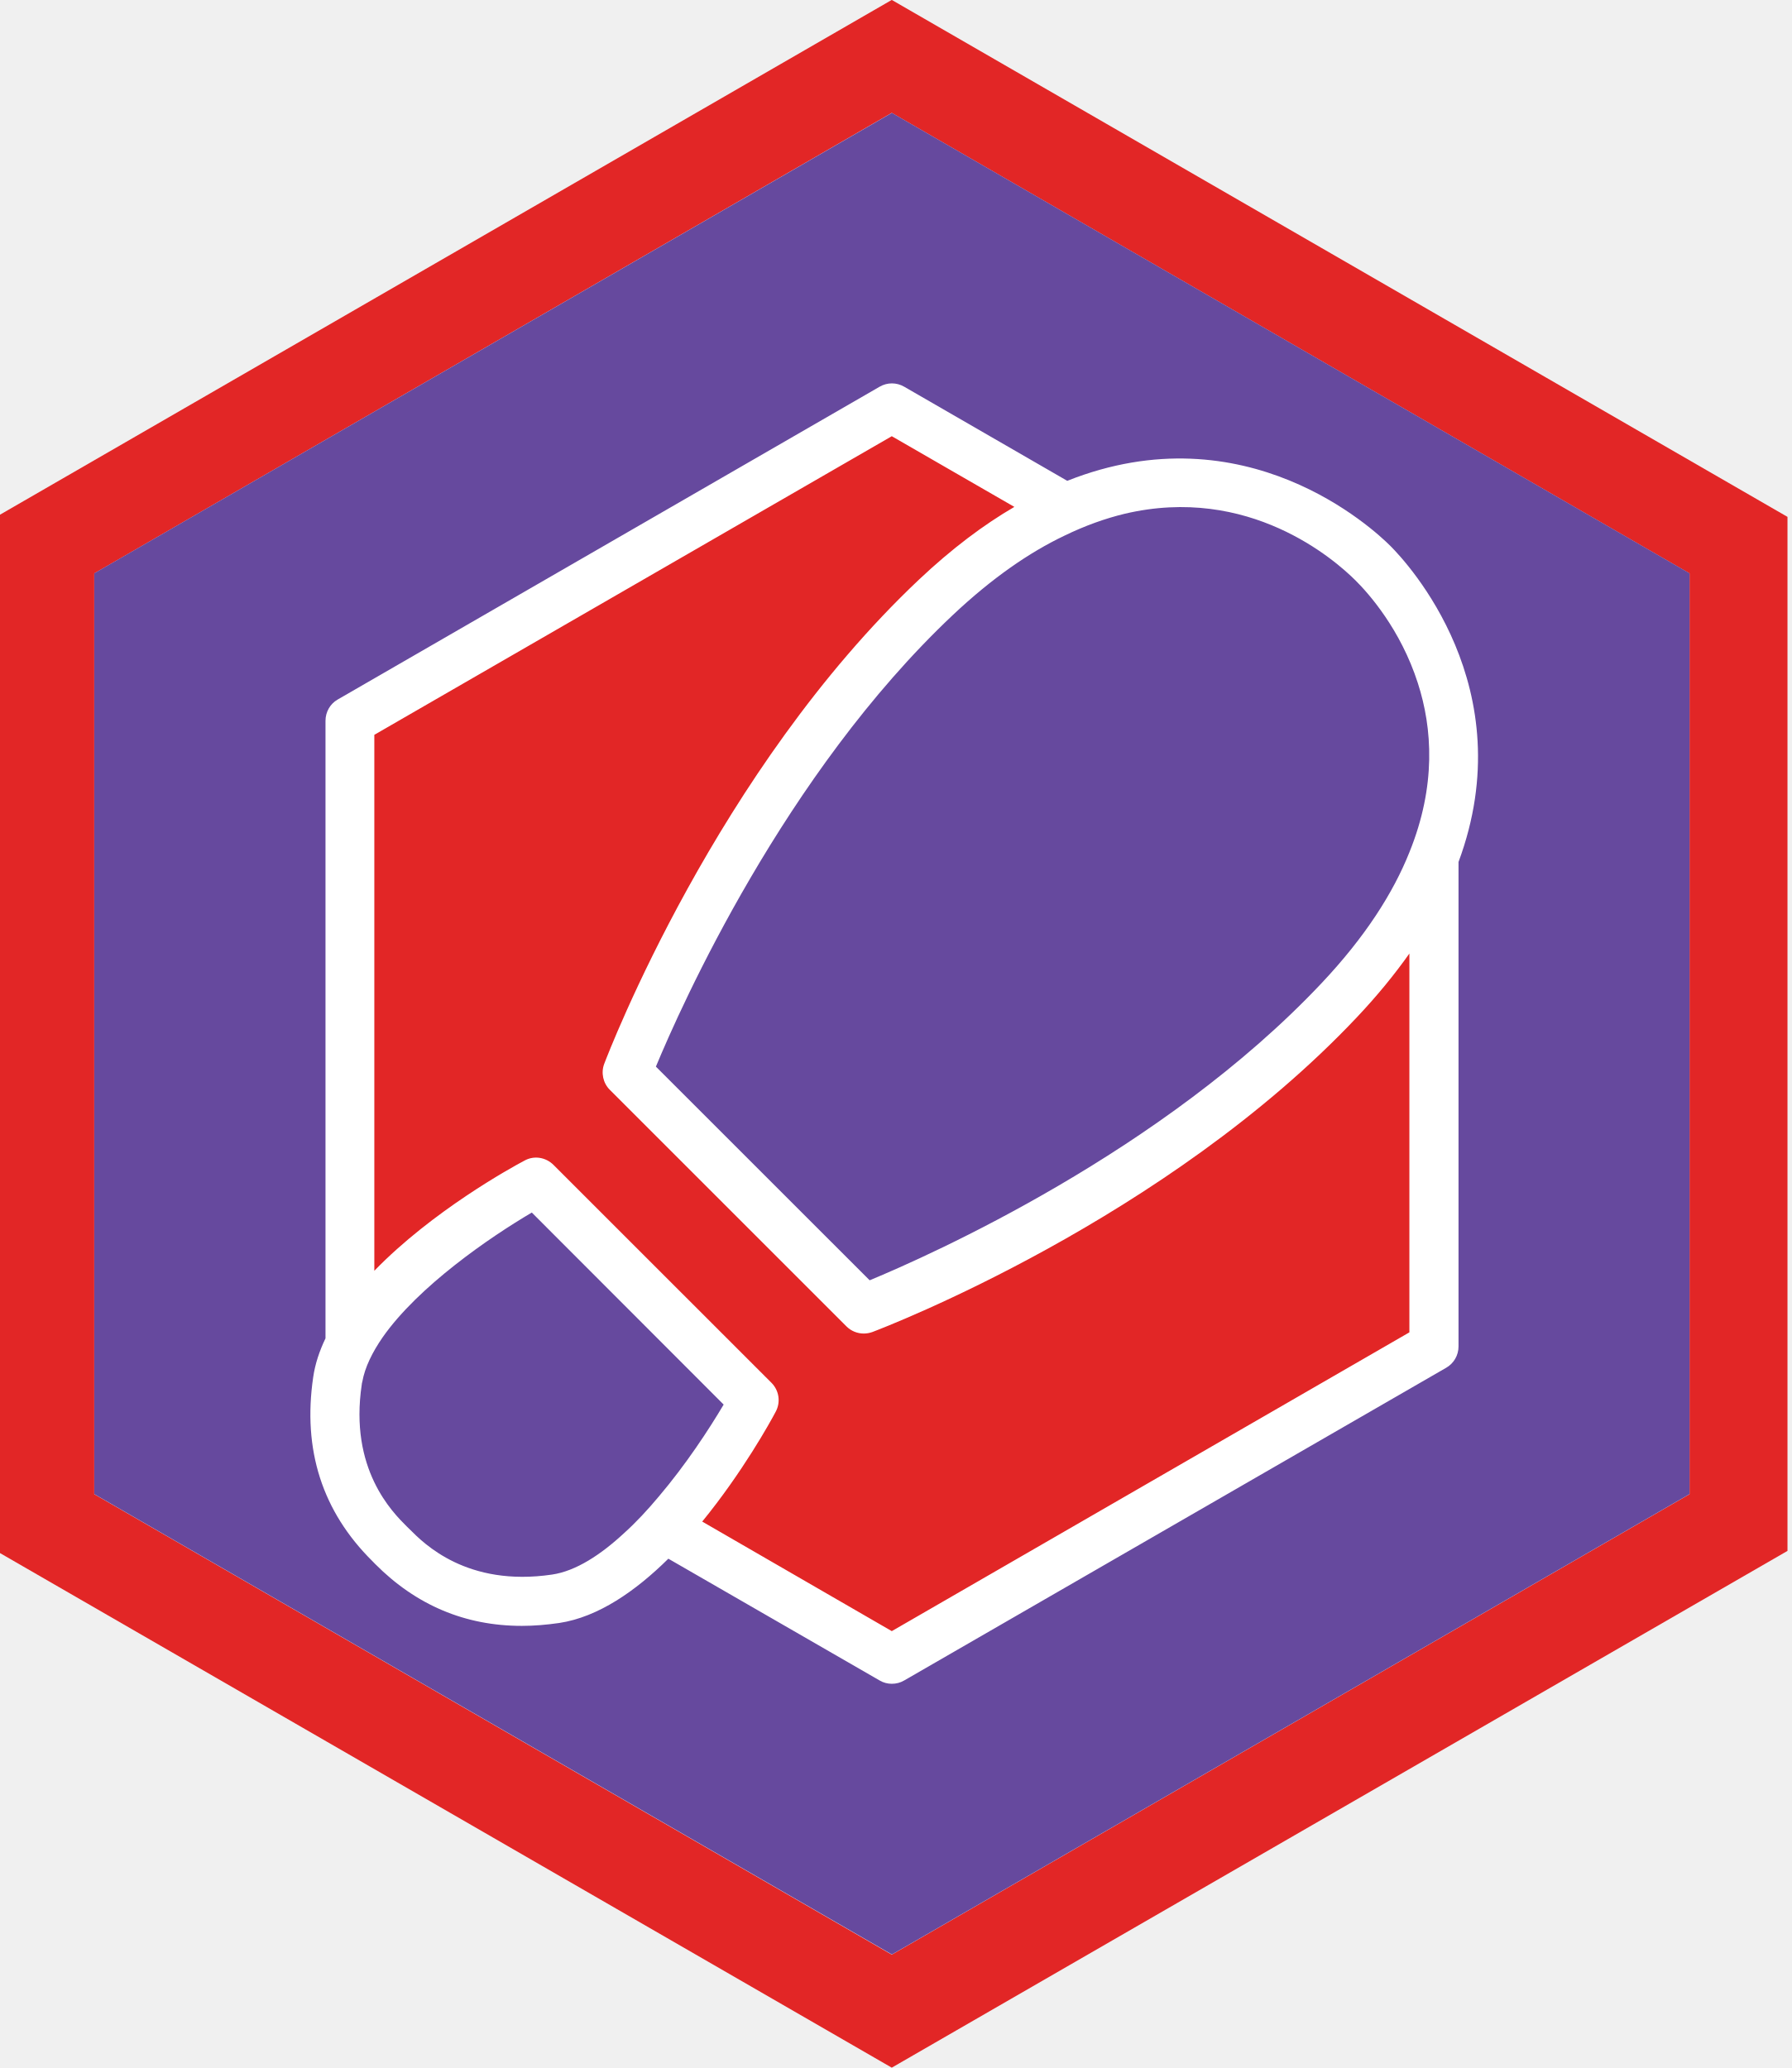
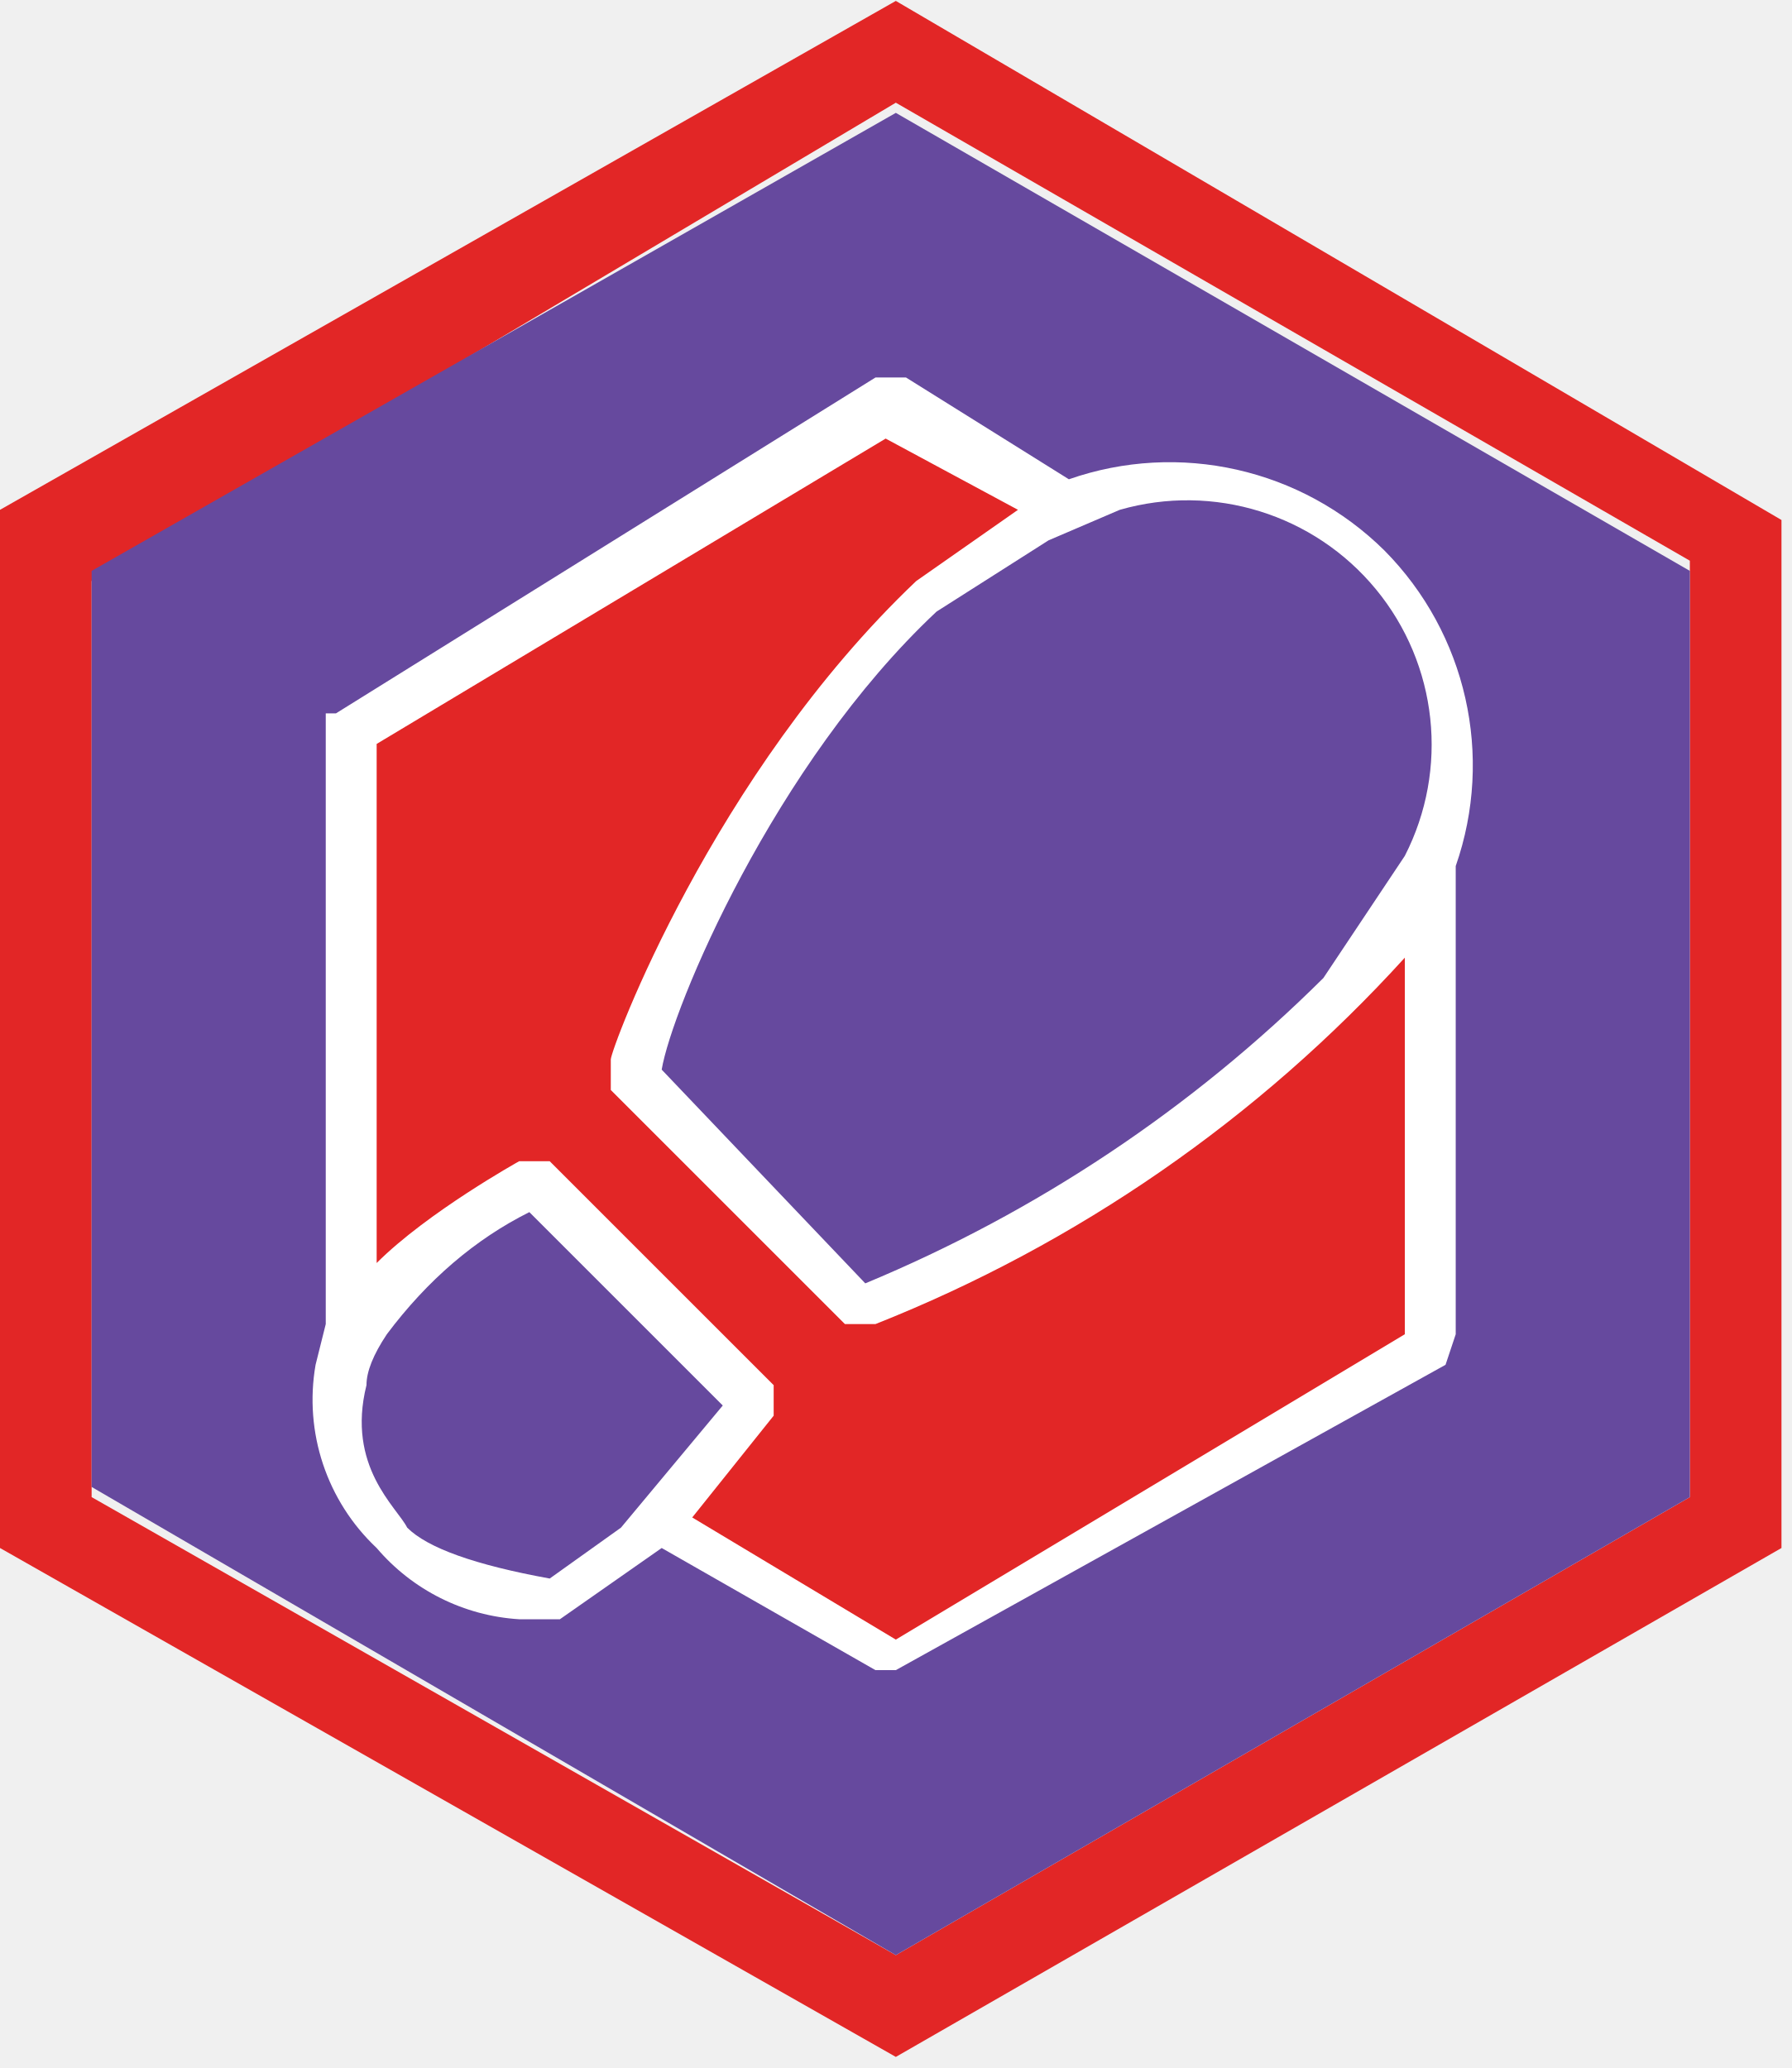
- <svg xmlns="http://www.w3.org/2000/svg" width="17.578mm" height="20.294mm" version="1.1" viewBox="0 0 1.758 2.029">
-   <g transform="translate(-117.87 -86.712)">
-     <g transform="matrix(.026458 0 0 .026458 128.14 69.38)">
-       <path d="m-325.5 710.49-29.588 17.081-29.579-17.081v-34.156l29.579-17.083 29.588 17.083zm-29.588-55.429-33.214 19.176v38.357l33.214 19.169 33.221-19.169v-38.357z" fill="#e22626" />
-       <path d="m-325.5 676.33-29.583-17.078-29.582 17.078v34.157l29.582 17.077 29.583-17.077z" fill="#66499e" />
-       <path d="m-334.98 686.82v18.192l-20.108 11.599-8.446-4.878c1.939-2.12 3.338-4.729 3.338-4.729l-8.088-8.088s-5.238 2.8-6.904 6.005v-23.12l20.1-11.608 6.456 3.731c-1.528 0.66-3.141 1.718-4.815 3.296-7.439 7.017-11.453 17.627-11.453 17.627l8.773 8.78s10.608-4.012 17.628-11.454c1.768-1.872 2.878-3.668 3.519-5.353" fill="#e22626" />
-       <path d="m-335.89 686.68c-0.602 1.506-1.634 3.134-3.268 4.866-5.896 6.253-14.525 10.087-16.75 11.01l-7.928-7.926c0.925-2.226 4.757-10.854 11.012-16.751 1.455-1.371 2.832-2.32 4.135-2.942 0.776-0.377 1.524-0.642 2.235-0.814 4.61-1.089 7.795 1.7 8.576 2.482 0.47 0.467 1.661 1.8 2.302 3.8 0.54 1.671 0.686 3.808-0.314 6.275m0 17.807-19.197 11.083-7.031-4.064c1.494-1.829 2.526-3.695 2.724-4.072 0.192-0.353 0.129-0.787-0.152-1.072l-8.088-8.087c-0.291-0.289-0.725-0.353-1.072-0.161-0.487 0.256-3.423 1.872-5.573 4.089v-19.881l19.192-11.077 4.546 2.622c-1.134 0.66-2.315 1.545-3.532 2.692-7.504 7.082-11.51 17.525-11.68 17.969-0.125 0.33-0.042 0.711 0.205 0.959l8.783 8.782c0.173 0.172 0.404 0.262 0.639 0.262 0.109 0 0.218-0.02 0.321-0.057 0.443-0.168 10.889-4.167 17.974-11.681 0.755-0.8 1.395-1.587 1.941-2.358zm-31.798 8.985c-3.153 0.466-4.75-1.148-5.274-1.674l-0.116-0.113c-0.527-0.526-2.14-2.124-1.666-5.27 5e-3 -0.032 5e-3 -0.058 0.018-0.089 0.096-0.545 0.375-1.104 0.758-1.659 1.32-1.885 3.961-3.701 5.53-4.624l7.115 7.123c-0.546 0.923-1.403 2.23-2.404 3.409-0.408 0.488-0.838 0.954-1.288 1.359-0.869 0.807-1.793 1.409-2.673 1.538m31.094-38.156c-0.634-0.633-5.371-5.045-11.985-2.416l-6.051-3.493c-0.283-0.162-0.622-0.162-0.905 0l-20.107 11.608c-0.275 0.158-0.448 0.459-0.448 0.787v22.907c-0.224 0.469-0.386 0.949-0.456 1.439-0.397 2.691 0.334 4.984 2.195 6.825l0.1 0.103c1.52 1.531 3.34 2.299 5.442 2.299 0.45 0 0.909-0.038 1.386-0.107 1.452-0.218 2.845-1.194 4.049-2.385l7.839 4.519c0.14 0.083 0.295 0.121 0.448 0.121 0.162 0 0.314-0.038 0.457-0.121l20.106-11.602c0.281-0.161 0.456-0.462 0.456-0.787v-17.974c2.404-6.474-1.898-11.095-2.526-11.723" fill="#fff" />
-     </g>
-   </g>
+ <svg xmlns="http://www.w3.org/2000/svg" width="66.44" height="76.7" viewBox="0 0 1.76 2.03">
+   <path fill="#e22626" d="m1.66 1.47-.78.45-.79-.45v-.9L.88.1l.78.45zM.88 0 0 .5v1.02l.88.5.87-.5V.51z" />
+   <path fill="#66499e" d="M1.66.56.88.11.09.56v.9l.79.46.78-.45z" />
+   <path fill="#e22626" d="M1.4.84v.48l-.52.3-.23-.12.09-.13-.21-.21s-.14.07-.19.16V.7L.88.4l.17.1-.13.09c-.2.18-.3.46-.3.46l.23.23s.28-.1.46-.3q.07-.08.1-.14" />
+   <path fill="#fff" d="M1.38.84 1.3.96a1.4 1.4 0 0 1-.45.3l-.2-.21C.66.99.76.75.92.6l.11-.07L1.1.5a.24.24 0 0 1 .28.34m0 .47-.5.3-.2-.12.08-.1v-.03l-.22-.22H.51s-.09.05-.14.1V.73l.5-.3L1 .5.9.57c-.2.19-.3.46-.3.47v.03l.23.23h.03a1.4 1.4 0 0 0 .52-.36zm-.84.24Q.43 1.53.4 1.5c-.01-.02-.06-.06-.04-.14q0-.02.02-.05.06-.08.14-.12l.19.19-.1.12zM1.36.54a.3.3 0 0 0-.31-.07L.89.37H.86L.33.7.32.7v.6l-.01.04a.2.2 0 0 0 .06.18.2.2 0 0 0 .14.07h.04l.1-.07.21.12h.02l.54-.3.01-.03V.85a.3.3 0 0 0-.07-.31" />
</svg>
